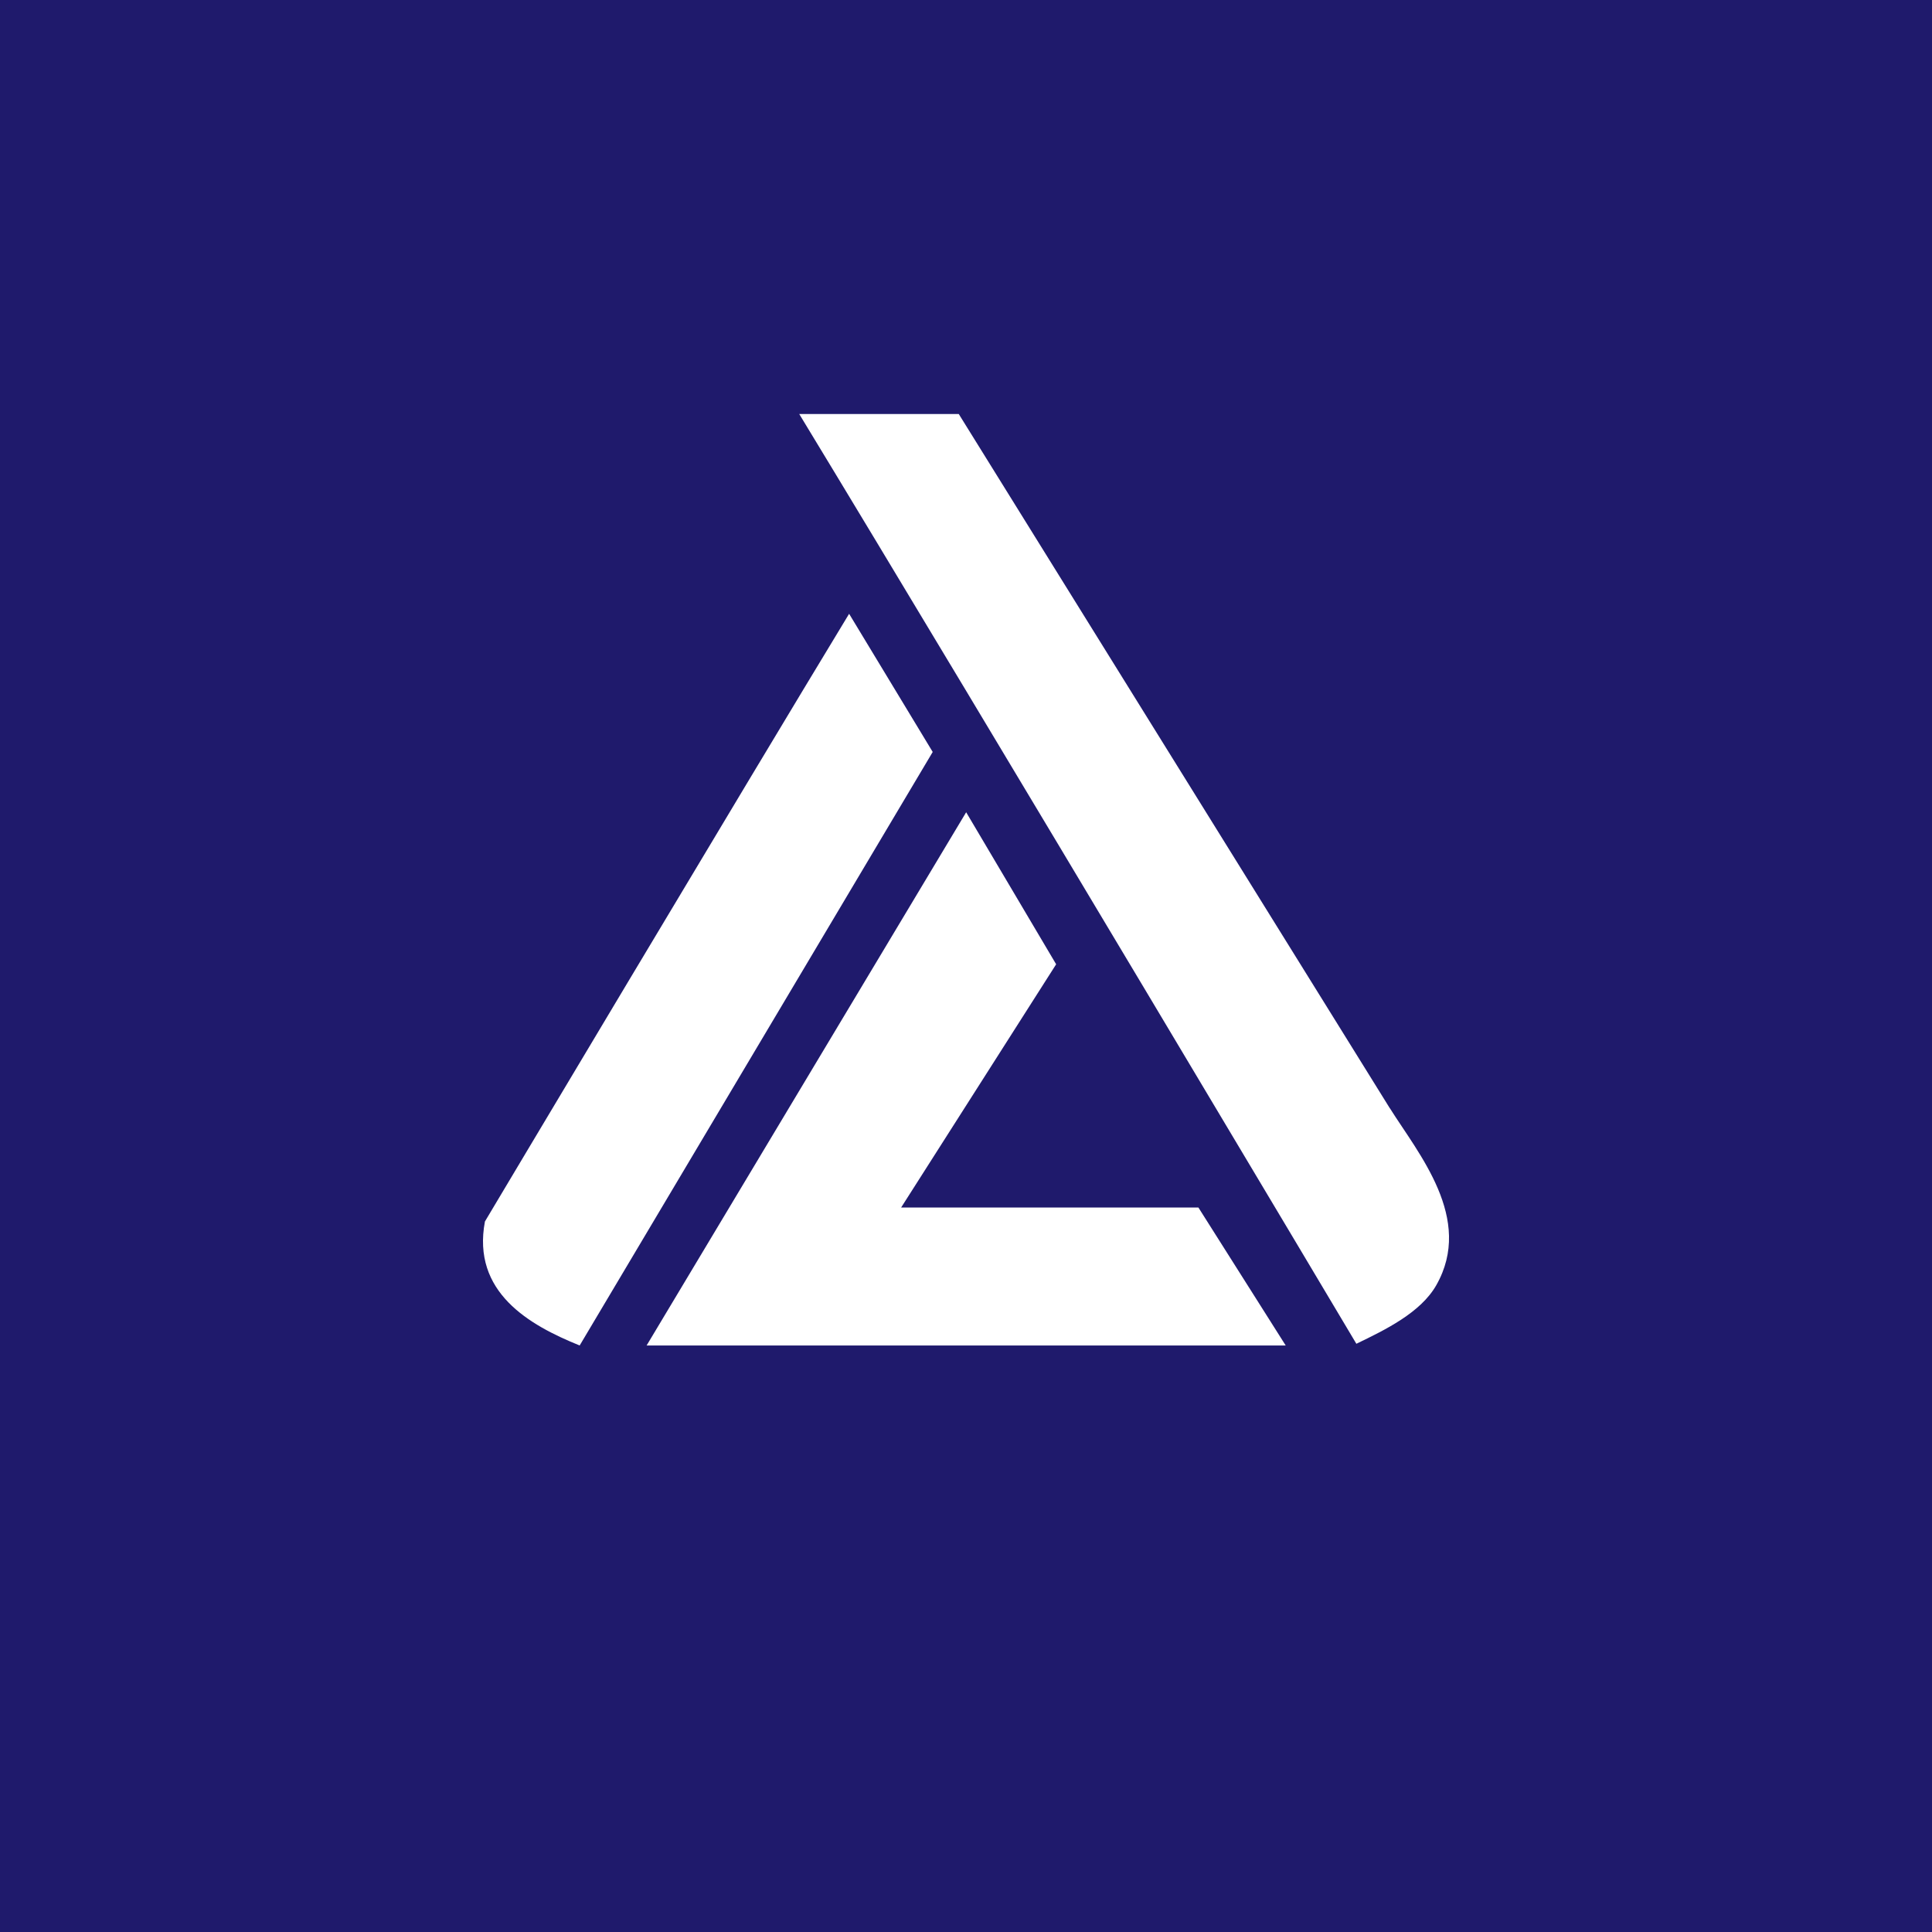
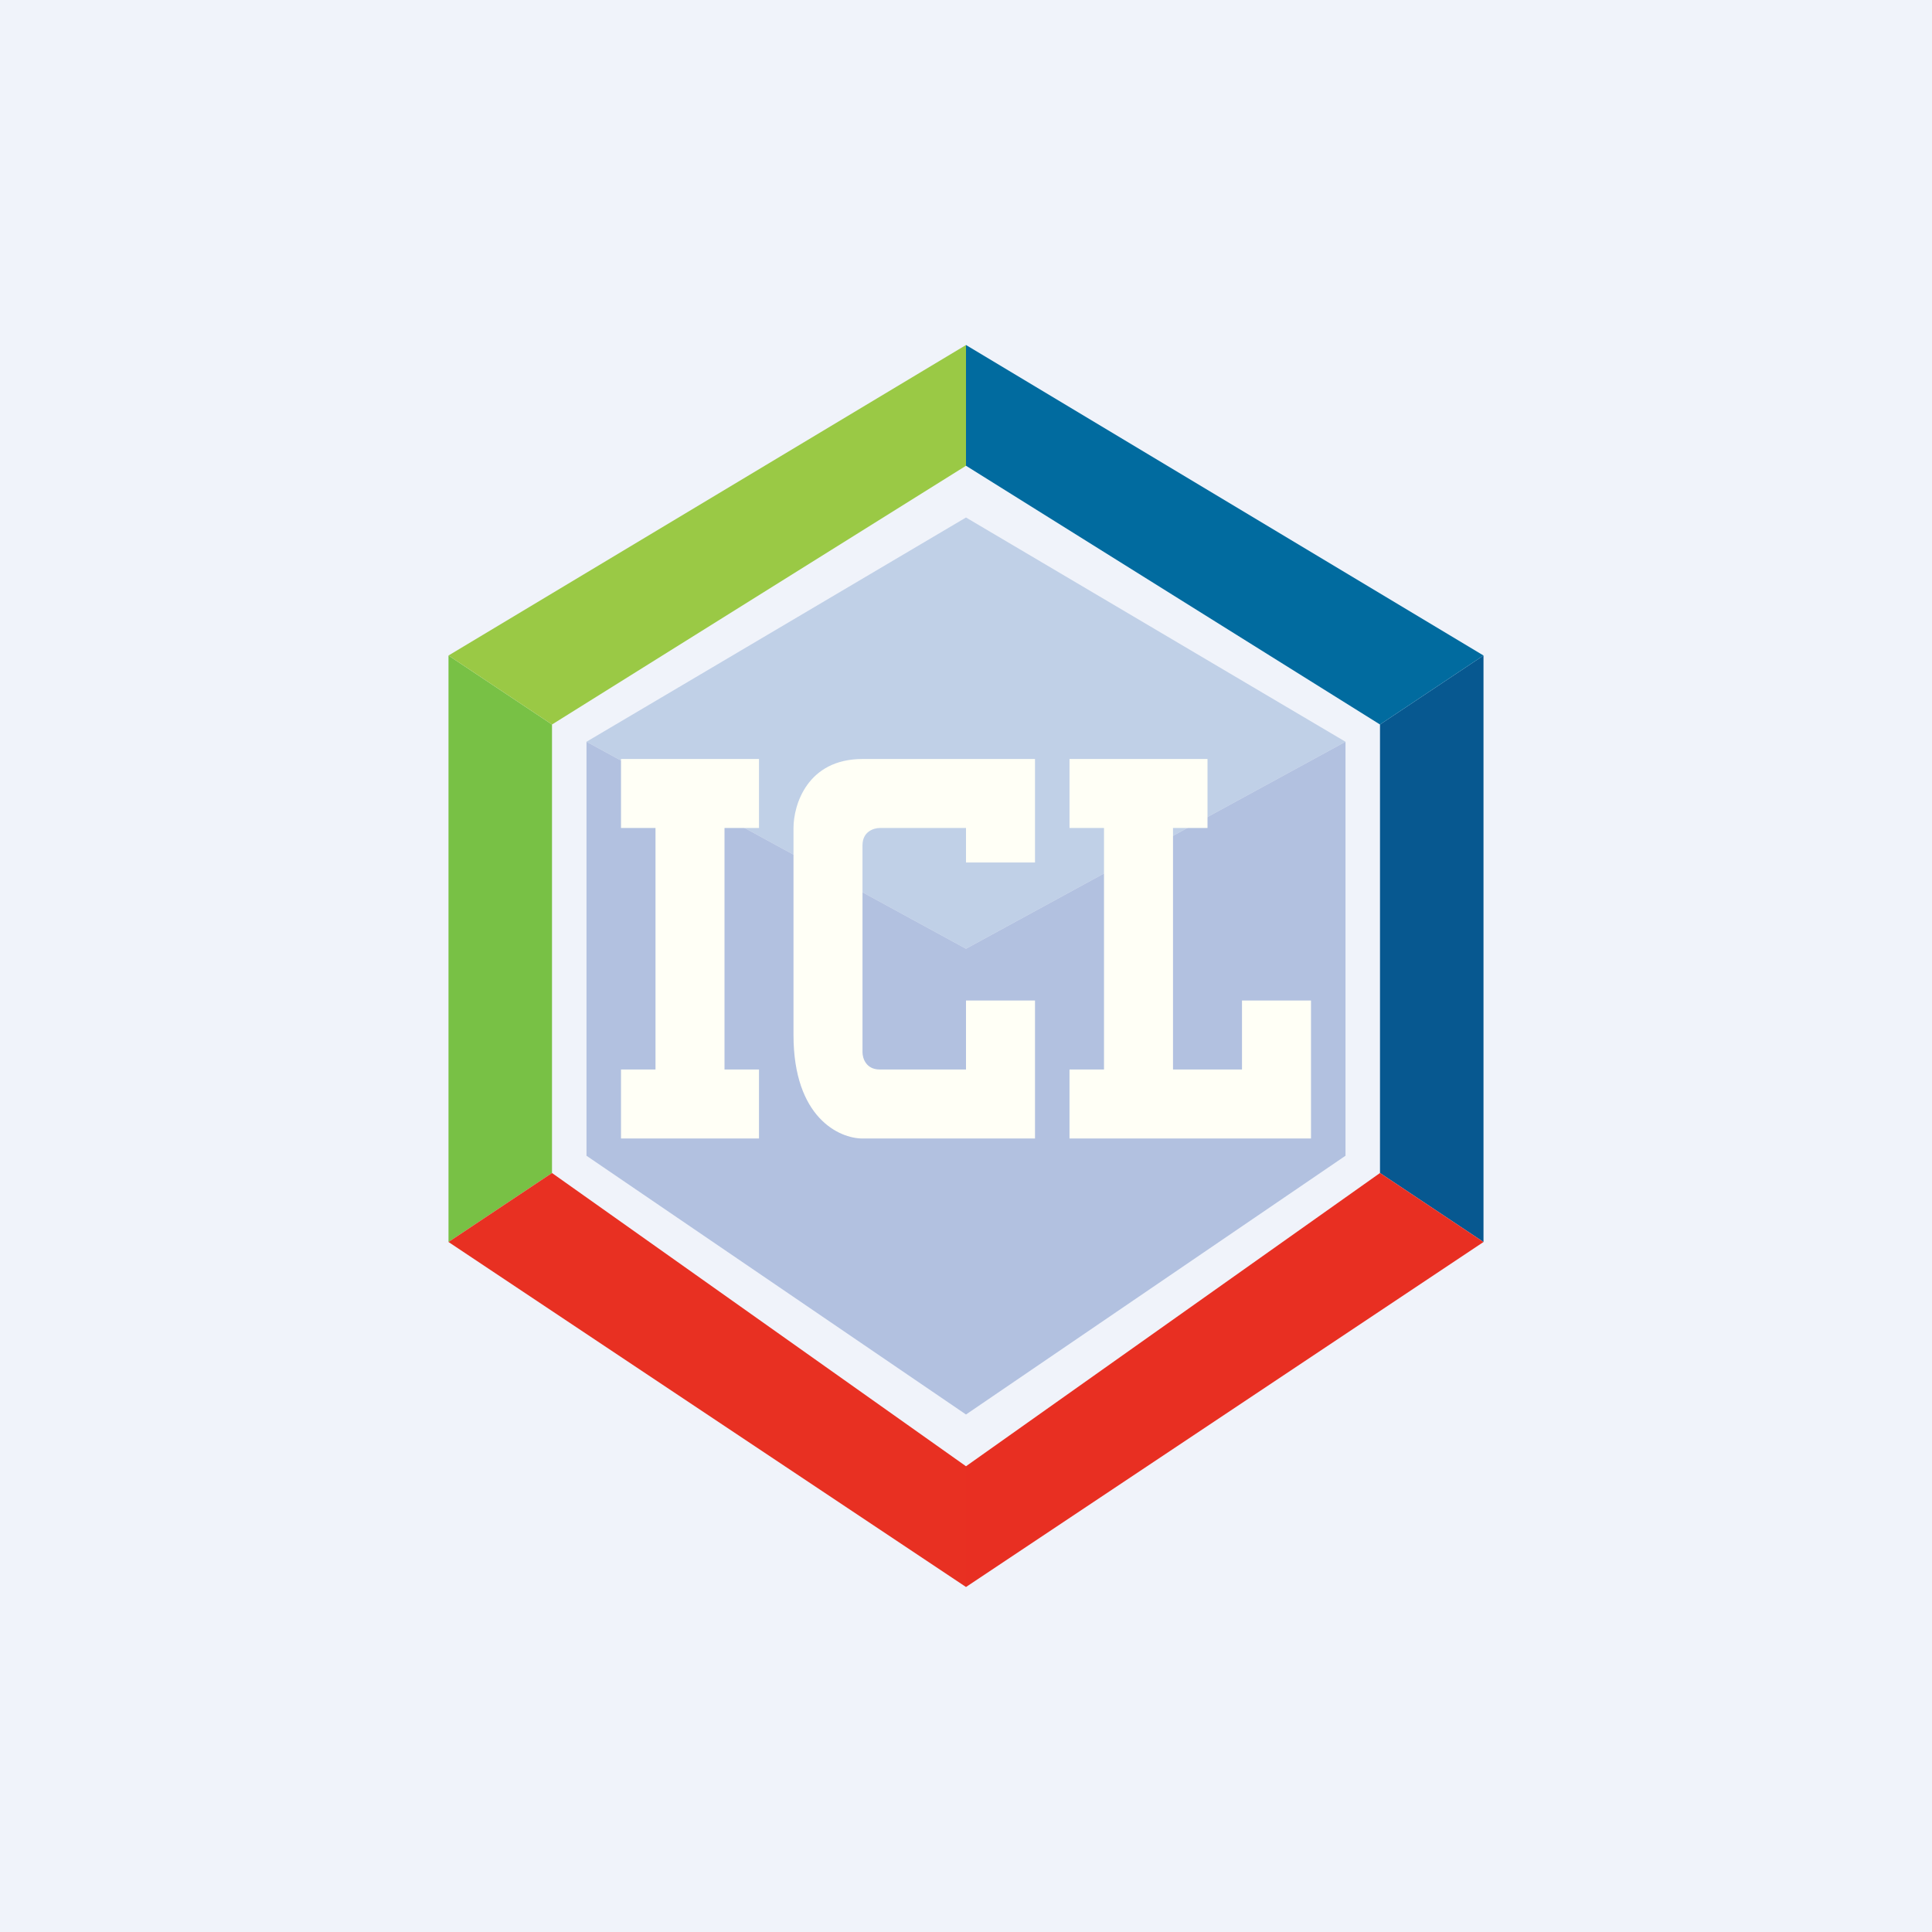
- <svg xmlns="http://www.w3.org/2000/svg" width="56" height="56">
-   <path fill="#1F1A6C" d="M0 0h56v56H0z" />
-   <path d="M40.283 32.12L27.79 12h-4.624c5.397 8.89 16.149 26.95 16.149 26.95.832-.402 1.86-.898 2.315-1.695 1.1-1.93-.518-3.817-1.346-5.136zM24.612 17.791c-3.028 4.99-10.556 17.614-10.556 17.614-.385 2.05 1.282 3.004 2.746 3.594l10.233-17.203-2.423-4.005zm3.393 5.752L18.742 39h18.525l-2.531-4H26.12l4.493-7.05-2.608-4.406z" fill="#fff" />
+ <svg xmlns="http://www.w3.org/2000/svg" width="56" height="56" viewBox="0 0 56 56">
+   <path fill="#F0F3FA" d="M0 0h56v56H0z" />
+   <path d="m16 21-3-2v17l3-2V21Z" fill="#78C145" />
+   <path d="m40 21 3-2v17l-3-2V21Z" fill="#075890" />
+   <path d="m28 10-15 9 3 2 12-7.5V10Z" fill="#9AC945" />
+   <path d="m28 10 15 9-3 2-12-7.5V10Z" fill="#016B9F" />
+   <path d="M28 46 13 36l3-2 12 8.5V46Z" fill="#E83022" />
+   <path d="m28 46 15-10-3-2-12 8.5V46Z" fill="#E82F22" />
+   <path d="m28 15-11 6.5 11 6 11-6L28 15Z" fill="#C0D0E7" />
+   <path d="m28 27.5-11-6v12L28 41l11-7.5v-12l-11 6Z" fill="#B2C1E0" />
+   <path d="M18 24v-2h4v2h-1v7h1v2h-4v-2h1v-7h-1ZM35 22h-4v2h1v7h-1v2h7v-4h-2v2h-2v-7h1v-2ZM30 25v-3h-5c-1.6 0-2 1.33-2 2v6c0 2.4 1.33 3 2 3h5v-4h-2v2h-2.5c-.4 0-.5-.33-.5-.5v-6c0-.4.33-.5.5-.5H28v1h2Z" fill="#FFFFF6" />
</svg>
